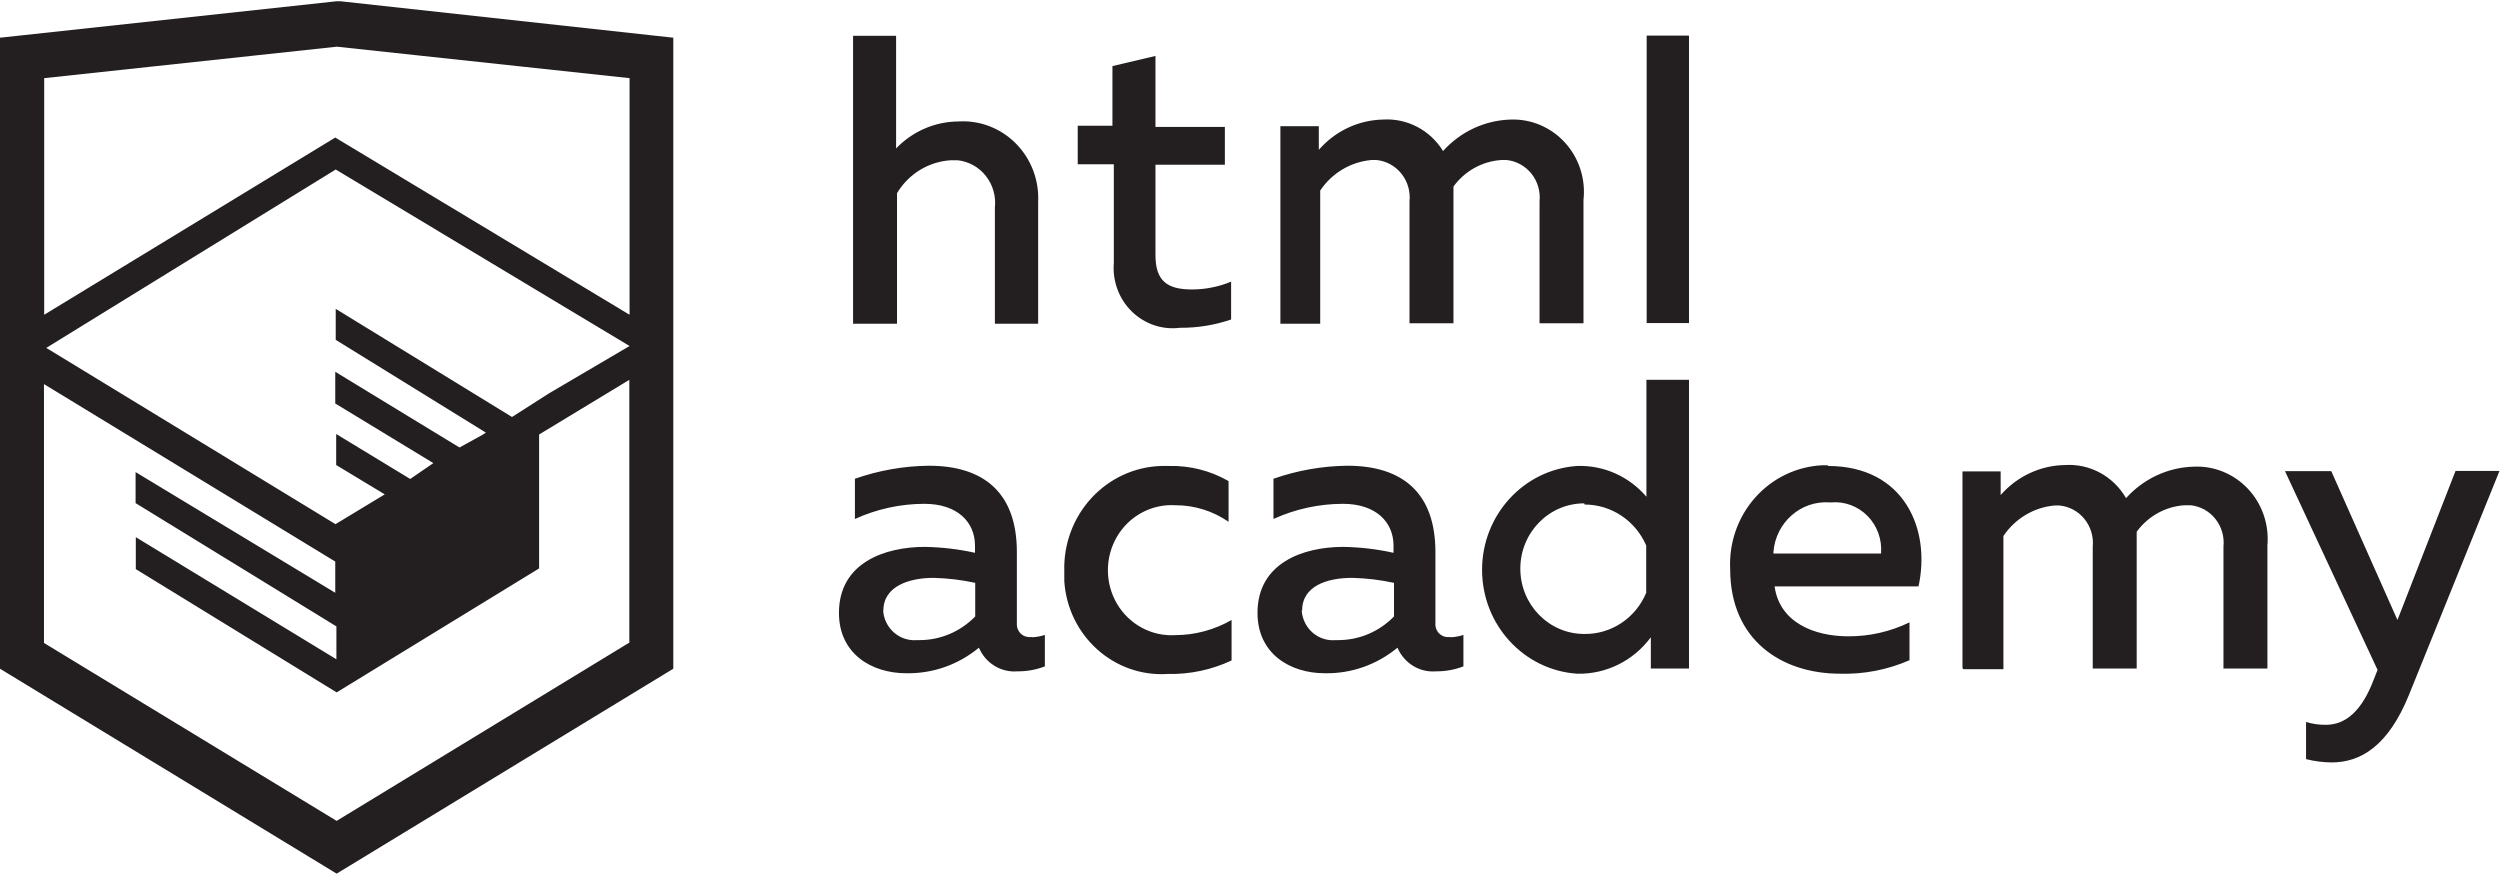
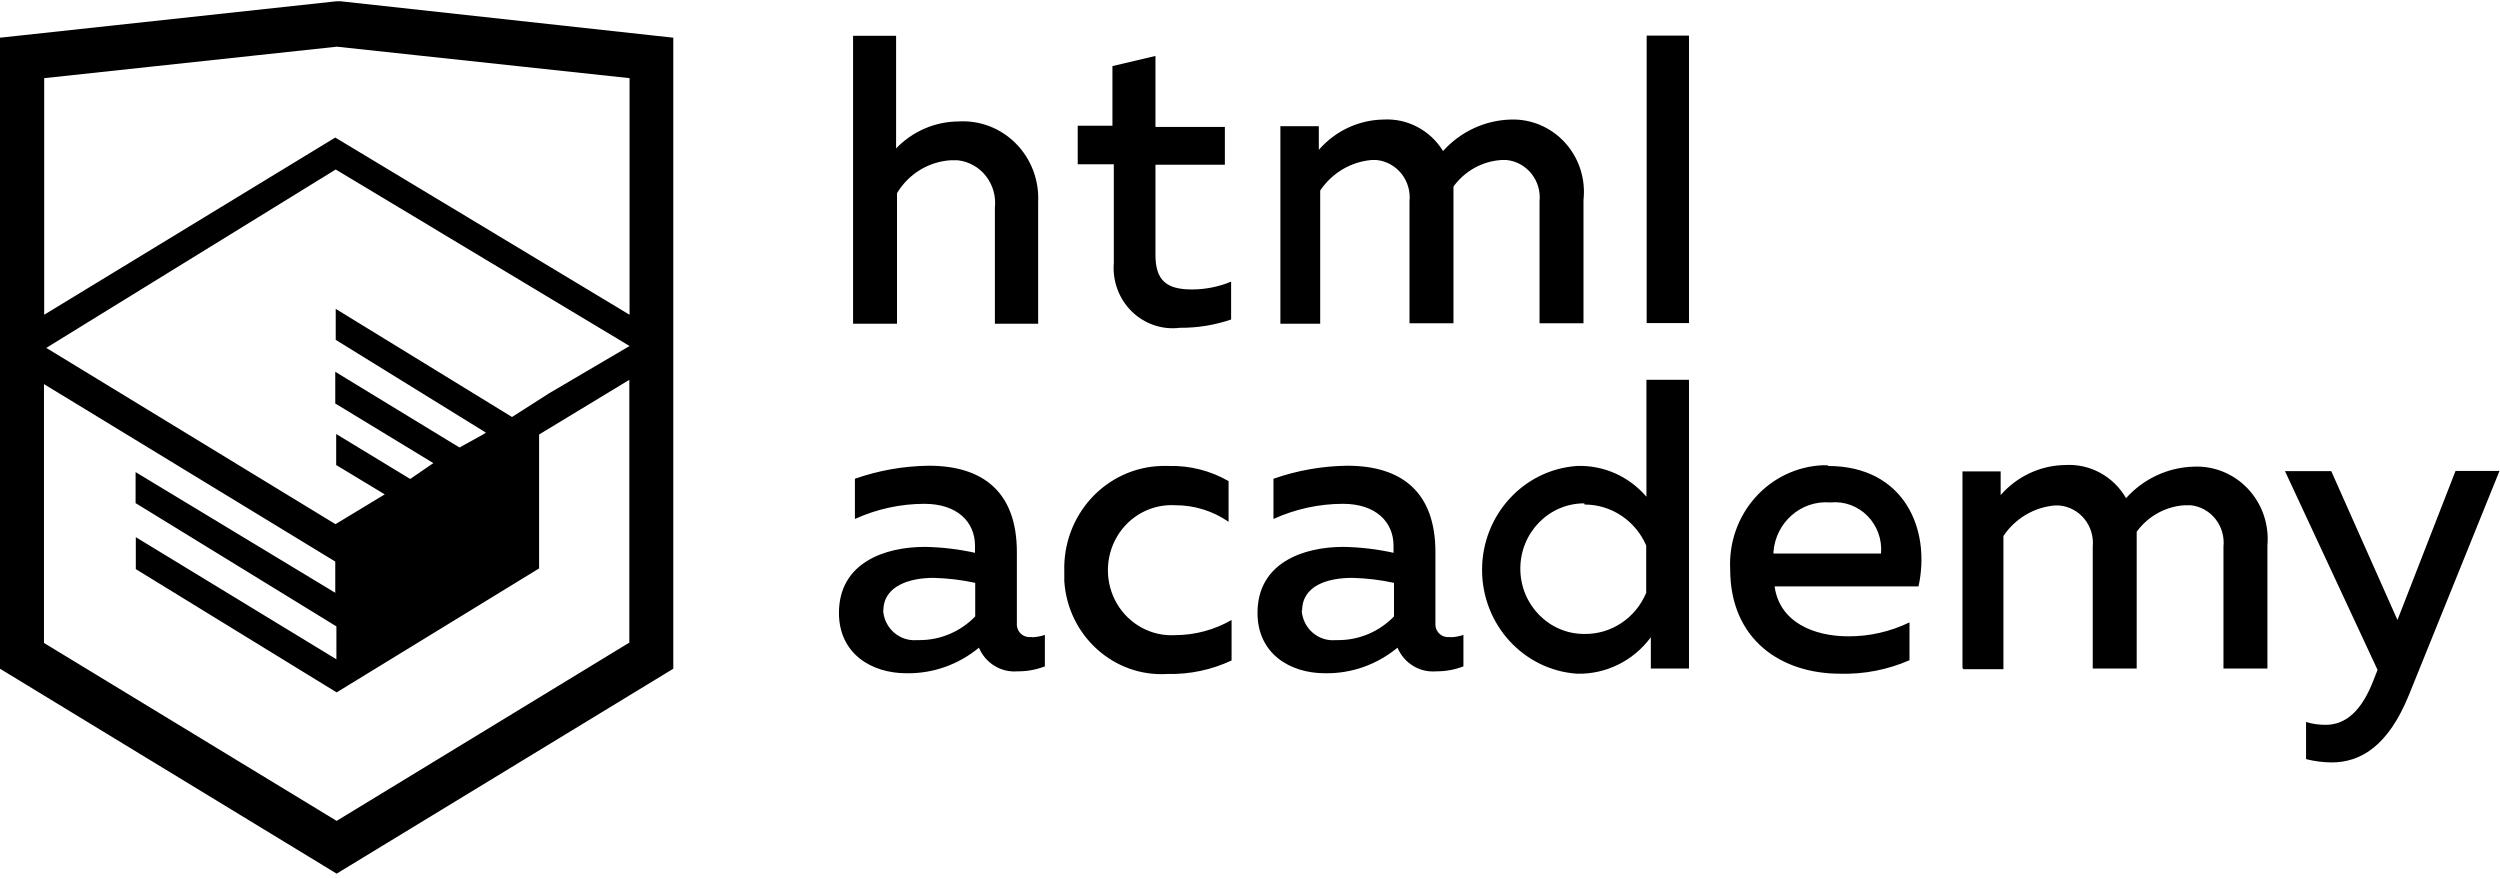
- <svg xmlns="http://www.w3.org/2000/svg" width="114" height="40" viewBox="0 0 114 40" fill="none">
-   <path fill-rule="evenodd" clip-rule="evenodd" d="M15.52 0.057H15.351L0 1.719V30.494L15.351 39.838L30.702 30.494V1.719L15.52 0.057ZM77.018 1.622H75.088V14.731H77.018V1.622ZM40.862 1.633V6.768C41.613 5.986 42.639 5.544 43.711 5.538C44.682 5.479 45.633 5.845 46.325 6.545C47.018 7.245 47.387 8.212 47.34 9.207V14.763H45.367V9.466C45.423 8.949 45.275 8.431 44.957 8.026C44.638 7.62 44.174 7.362 43.668 7.308H43.352C42.346 7.37 41.432 7.929 40.904 8.808V14.763H38.9V1.633H40.862ZM77.018 30.484H75.278V29.059C74.483 30.135 73.23 30.754 71.912 30.721C69.475 30.553 67.582 28.482 67.582 25.985C67.582 23.487 69.475 21.416 71.912 21.248C73.12 21.205 74.282 21.72 75.077 22.651V17.32H77.018V30.484ZM47.066 29.059C47.263 29.052 47.458 29.015 47.646 28.952V30.387C47.248 30.54 46.826 30.617 46.401 30.613C45.648 30.677 44.939 30.243 44.639 29.534C43.704 30.31 42.53 30.723 41.326 30.7C39.733 30.7 38.256 29.804 38.256 27.948C38.256 25.65 40.366 24.938 42.17 24.938C42.94 24.951 43.707 25.041 44.46 25.208V24.884C44.46 23.805 43.658 22.974 42.149 22.974C41.059 22.976 39.98 23.212 38.984 23.665V21.831C40.068 21.451 41.204 21.251 42.349 21.237C44.839 21.237 46.369 22.445 46.369 25.175V28.412C46.355 28.567 46.401 28.721 46.498 28.841C46.595 28.96 46.735 29.035 46.886 29.049H47.066V29.059ZM40.271 27.84C40.298 28.229 40.476 28.59 40.766 28.844C41.055 29.097 41.432 29.222 41.812 29.189H41.928C42.882 29.191 43.797 28.802 44.47 28.11V26.578C43.842 26.441 43.203 26.366 42.56 26.351C41.505 26.351 40.282 26.707 40.282 27.84H40.271ZM56.023 21.938C55.196 21.463 54.26 21.225 53.312 21.248H52.942C51.733 21.287 50.589 21.817 49.762 22.719C48.935 23.622 48.492 24.824 48.532 26.06V26.502C48.696 29 50.805 30.892 53.248 30.732C54.252 30.756 55.248 30.545 56.16 30.117V28.272C55.377 28.721 54.495 28.959 53.596 28.962C52.52 29.029 51.496 28.479 50.938 27.536C50.381 26.592 50.381 25.41 50.938 24.466C51.496 23.522 52.52 22.973 53.596 23.039C54.461 23.036 55.307 23.299 56.023 23.794V21.938ZM66.151 29.059C66.349 29.052 66.544 29.015 66.732 28.952V30.387C66.334 30.54 65.912 30.617 65.487 30.613C64.734 30.677 64.025 30.243 63.725 29.534C62.789 30.31 61.616 30.723 60.412 30.7C58.819 30.7 57.342 29.804 57.342 27.948C57.342 25.65 59.452 24.938 61.256 24.938C62.026 24.951 62.793 25.041 63.545 25.208V24.884C63.545 23.805 62.744 22.974 61.235 22.974C60.144 22.976 59.066 23.212 58.07 23.665V21.831C59.154 21.451 60.29 21.251 61.435 21.237C63.925 21.237 65.455 22.445 65.455 25.175V28.412C65.44 28.567 65.487 28.721 65.584 28.841C65.681 28.96 65.821 29.035 65.972 29.049H66.151V29.059ZM59.855 28.848C59.563 28.594 59.384 28.231 59.357 27.84H59.378C59.378 26.707 60.538 26.351 61.657 26.351C62.299 26.366 62.938 26.441 63.566 26.578V28.11C62.894 28.802 61.978 29.191 61.024 29.189H60.908C60.526 29.225 60.147 29.102 59.855 28.848ZM69.327 25.93C69.327 24.286 70.631 22.953 72.239 22.953L72.26 23.007C73.474 23.007 74.574 23.738 75.067 24.873V27.031C74.586 28.187 73.467 28.93 72.239 28.908C70.631 28.908 69.327 27.575 69.327 25.93ZM83.349 21.248C86.841 21.248 88.054 24.14 87.484 26.74H80.922C81.144 28.358 82.684 29.016 84.288 29.016C85.251 29.02 86.203 28.802 87.073 28.38V30.106C86.074 30.542 84.994 30.752 83.908 30.721C81.239 30.721 78.896 29.189 78.896 25.952C78.836 24.75 79.248 23.574 80.041 22.684C80.833 21.794 81.941 21.266 83.117 21.215H83.349V21.248ZM80.869 25.175C80.97 23.824 82.122 22.81 83.444 22.91H83.486C84.106 22.853 84.72 23.08 85.161 23.529C85.603 23.979 85.828 24.605 85.775 25.24H80.869V25.175ZM89.489 30.462V21.496H91.23V22.575C91.978 21.72 93.041 21.223 94.163 21.205C95.295 21.133 96.371 21.716 96.948 22.715C97.741 21.834 98.848 21.316 100.018 21.28C100.952 21.233 101.859 21.601 102.507 22.29C103.154 22.979 103.478 23.921 103.394 24.873V30.484H101.39V24.927C101.437 24.473 101.306 24.019 101.024 23.665C100.743 23.31 100.336 23.085 99.892 23.039H99.617C98.751 23.094 97.953 23.536 97.433 24.247V30.484H95.429V24.927C95.473 24.47 95.336 24.014 95.048 23.661C94.761 23.308 94.347 23.088 93.899 23.05H93.688C92.747 23.134 91.891 23.645 91.356 24.442V30.516H89.531L89.489 30.462ZM113.977 21.474H111.972L109.324 28.272L106.306 21.485H104.196L108.417 30.548L108.237 31.002C107.72 32.361 107.003 33.052 106.053 33.052C105.75 33.055 105.447 33.011 105.156 32.922V34.616C105.536 34.712 105.926 34.763 106.317 34.767C107.646 34.767 108.902 34.023 109.851 31.681L113.977 21.474ZM52.689 5.787V2.55L50.727 3.014V5.733H49.144V7.491H50.79V11.991C50.723 12.817 51.024 13.63 51.61 14.204C52.196 14.777 53.003 15.05 53.807 14.947C54.6 14.954 55.388 14.826 56.139 14.569V12.843C55.573 13.078 54.967 13.199 54.356 13.199C53.217 13.199 52.689 12.81 52.689 11.624V7.513H55.854V5.787H52.689ZM58.386 14.753V5.754H60.138V6.833C60.881 5.977 61.94 5.476 63.06 5.452C64.162 5.381 65.215 5.931 65.803 6.887C66.596 6.005 67.703 5.488 68.873 5.452C69.814 5.415 70.723 5.799 71.364 6.504C72.005 7.208 72.313 8.164 72.207 9.121V14.742H70.203V9.185C70.25 8.732 70.118 8.277 69.837 7.923C69.556 7.569 69.148 7.343 68.705 7.297H68.462C67.596 7.352 66.797 7.794 66.278 8.506V14.742H64.273V9.185C64.321 8.732 64.189 8.277 63.908 7.923C63.627 7.569 63.219 7.343 62.775 7.297H62.533C61.591 7.382 60.736 7.892 60.201 8.689V14.763H58.386V14.753ZM28.697 29.303L28.708 29.297L28.697 29.318V29.303ZM28.697 17.32V29.303L15.351 37.432L2.005 29.318V17.515L15.288 25.607V27.031L6.183 21.528V22.942L15.34 28.563V30.063L6.193 24.495V25.952L15.351 31.573L24.583 25.92V19.813L28.697 17.32ZM28.708 15.778L25.036 17.936L23.348 19.015L15.309 14.084V15.497L22.156 19.727L22.008 19.824L20.953 20.406L15.288 16.954V18.399L19.761 21.118L18.706 21.841L15.33 19.791V21.205L17.545 22.543L15.298 23.902L2.11 15.864L15.309 7.729L28.708 15.778ZM15.288 6.272L28.708 14.353V3.564L15.361 2.129L2.015 3.564V14.353L15.288 6.272Z" fill="#231F20" />
+ <svg xmlns="http://www.w3.org/2000/svg" width="114" height="40" viewBox="0 0 114 40">
+   <path fill-rule="evenodd" clip-rule="evenodd" d="M15.52 0.057H15.351L0 1.719V30.494L15.351 39.838L30.702 30.494V1.719L15.52 0.057ZM77.018 1.622H75.088V14.731H77.018V1.622ZM40.862 1.633V6.768C41.613 5.986 42.639 5.544 43.711 5.538C44.682 5.479 45.633 5.845 46.325 6.545C47.018 7.245 47.387 8.212 47.34 9.207V14.763H45.367V9.466C45.423 8.949 45.275 8.431 44.957 8.026C44.638 7.62 44.174 7.362 43.668 7.308H43.352C42.346 7.37 41.432 7.929 40.904 8.808V14.763H38.9V1.633H40.862ZM77.018 30.484H75.278V29.059C74.483 30.135 73.23 30.754 71.912 30.721C69.475 30.553 67.582 28.482 67.582 25.985C67.582 23.487 69.475 21.416 71.912 21.248C73.12 21.205 74.282 21.72 75.077 22.651V17.32H77.018V30.484ZM47.066 29.059C47.263 29.052 47.458 29.015 47.646 28.952V30.387C47.248 30.54 46.826 30.617 46.401 30.613C45.648 30.677 44.939 30.243 44.639 29.534C43.704 30.31 42.53 30.723 41.326 30.7C39.733 30.7 38.256 29.804 38.256 27.948C38.256 25.65 40.366 24.938 42.17 24.938C42.94 24.951 43.707 25.041 44.46 25.208V24.884C44.46 23.805 43.658 22.974 42.149 22.974C41.059 22.976 39.98 23.212 38.984 23.665V21.831C40.068 21.451 41.204 21.251 42.349 21.237C44.839 21.237 46.369 22.445 46.369 25.175V28.412C46.355 28.567 46.401 28.721 46.498 28.841C46.595 28.96 46.735 29.035 46.886 29.049H47.066V29.059ZM40.271 27.84C40.298 28.229 40.476 28.59 40.766 28.844C41.055 29.097 41.432 29.222 41.812 29.189H41.928C42.882 29.191 43.797 28.802 44.47 28.11V26.578C43.842 26.441 43.203 26.366 42.56 26.351C41.505 26.351 40.282 26.707 40.282 27.84H40.271ZM56.023 21.938C55.196 21.463 54.26 21.225 53.312 21.248H52.942C51.733 21.287 50.589 21.817 49.762 22.719C48.935 23.622 48.492 24.824 48.532 26.06V26.502C48.696 29 50.805 30.892 53.248 30.732C54.252 30.756 55.248 30.545 56.16 30.117V28.272C55.377 28.721 54.495 28.959 53.596 28.962C52.52 29.029 51.496 28.479 50.938 27.536C50.381 26.592 50.381 25.41 50.938 24.466C51.496 23.522 52.52 22.973 53.596 23.039C54.461 23.036 55.307 23.299 56.023 23.794V21.938ZM66.151 29.059C66.349 29.052 66.544 29.015 66.732 28.952V30.387C66.334 30.54 65.912 30.617 65.487 30.613C64.734 30.677 64.025 30.243 63.725 29.534C62.789 30.31 61.616 30.723 60.412 30.7C58.819 30.7 57.342 29.804 57.342 27.948C57.342 25.65 59.452 24.938 61.256 24.938C62.026 24.951 62.793 25.041 63.545 25.208V24.884C63.545 23.805 62.744 22.974 61.235 22.974C60.144 22.976 59.066 23.212 58.07 23.665V21.831C59.154 21.451 60.29 21.251 61.435 21.237C63.925 21.237 65.455 22.445 65.455 25.175V28.412C65.44 28.567 65.487 28.721 65.584 28.841C65.681 28.96 65.821 29.035 65.972 29.049H66.151V29.059ZM59.855 28.848C59.563 28.594 59.384 28.231 59.357 27.84H59.378C59.378 26.707 60.538 26.351 61.657 26.351C62.299 26.366 62.938 26.441 63.566 26.578V28.11C62.894 28.802 61.978 29.191 61.024 29.189H60.908C60.526 29.225 60.147 29.102 59.855 28.848ZM69.327 25.93C69.327 24.286 70.631 22.953 72.239 22.953L72.26 23.007C73.474 23.007 74.574 23.738 75.067 24.873V27.031C74.586 28.187 73.467 28.93 72.239 28.908C70.631 28.908 69.327 27.575 69.327 25.93ZM83.349 21.248C86.841 21.248 88.054 24.14 87.484 26.74H80.922C81.144 28.358 82.684 29.016 84.288 29.016C85.251 29.02 86.203 28.802 87.073 28.38V30.106C86.074 30.542 84.994 30.752 83.908 30.721C81.239 30.721 78.896 29.189 78.896 25.952C78.836 24.75 79.248 23.574 80.041 22.684C80.833 21.794 81.941 21.266 83.117 21.215H83.349V21.248ZM80.869 25.175C80.97 23.824 82.122 22.81 83.444 22.91H83.486C84.106 22.853 84.72 23.08 85.161 23.529C85.603 23.979 85.828 24.605 85.775 25.24H80.869V25.175ZM89.489 30.462V21.496H91.23V22.575C91.978 21.72 93.041 21.223 94.163 21.205C95.295 21.133 96.371 21.716 96.948 22.715C97.741 21.834 98.848 21.316 100.018 21.28C100.952 21.233 101.859 21.601 102.507 22.29C103.154 22.979 103.478 23.921 103.394 24.873V30.484H101.39V24.927C101.437 24.473 101.306 24.019 101.024 23.665C100.743 23.31 100.336 23.085 99.892 23.039H99.617C98.751 23.094 97.953 23.536 97.433 24.247V30.484H95.429V24.927C95.473 24.47 95.336 24.014 95.048 23.661C94.761 23.308 94.347 23.088 93.899 23.05H93.688C92.747 23.134 91.891 23.645 91.356 24.442V30.516H89.531L89.489 30.462ZM113.977 21.474H111.972L109.324 28.272L106.306 21.485H104.196L108.417 30.548L108.237 31.002C107.72 32.361 107.003 33.052 106.053 33.052C105.75 33.055 105.447 33.011 105.156 32.922V34.616C105.536 34.712 105.926 34.763 106.317 34.767C107.646 34.767 108.902 34.023 109.851 31.681L113.977 21.474ZM52.689 5.787V2.55L50.727 3.014V5.733H49.144V7.491H50.79V11.991C50.723 12.817 51.024 13.63 51.61 14.204C52.196 14.777 53.003 15.05 53.807 14.947C54.6 14.954 55.388 14.826 56.139 14.569V12.843C55.573 13.078 54.967 13.199 54.356 13.199C53.217 13.199 52.689 12.81 52.689 11.624V7.513H55.854V5.787H52.689ZM58.386 14.753V5.754H60.138V6.833C60.881 5.977 61.94 5.476 63.06 5.452C64.162 5.381 65.215 5.931 65.803 6.887C66.596 6.005 67.703 5.488 68.873 5.452C69.814 5.415 70.723 5.799 71.364 6.504C72.005 7.208 72.313 8.164 72.207 9.121V14.742H70.203V9.185C70.25 8.732 70.118 8.277 69.837 7.923C69.556 7.569 69.148 7.343 68.705 7.297H68.462C67.596 7.352 66.797 7.794 66.278 8.506V14.742H64.273V9.185C64.321 8.732 64.189 8.277 63.908 7.923C63.627 7.569 63.219 7.343 62.775 7.297H62.533C61.591 7.382 60.736 7.892 60.201 8.689V14.763H58.386V14.753ZM28.697 29.303L28.708 29.297L28.697 29.318V29.303ZM28.697 17.32V29.303L15.351 37.432L2.005 29.318V17.515L15.288 25.607V27.031L6.183 21.528V22.942L15.34 28.563V30.063L6.193 24.495V25.952L15.351 31.573L24.583 25.92V19.813L28.697 17.32ZM28.708 15.778L25.036 17.936L23.348 19.015L15.309 14.084V15.497L22.156 19.727L22.008 19.824L20.953 20.406L15.288 16.954V18.399L19.761 21.118L18.706 21.841L15.33 19.791V21.205L17.545 22.543L15.298 23.902L2.11 15.864L15.309 7.729L28.708 15.778ZM15.288 6.272L28.708 14.353V3.564L15.361 2.129L2.015 3.564V14.353L15.288 6.272Z" />
</svg>
